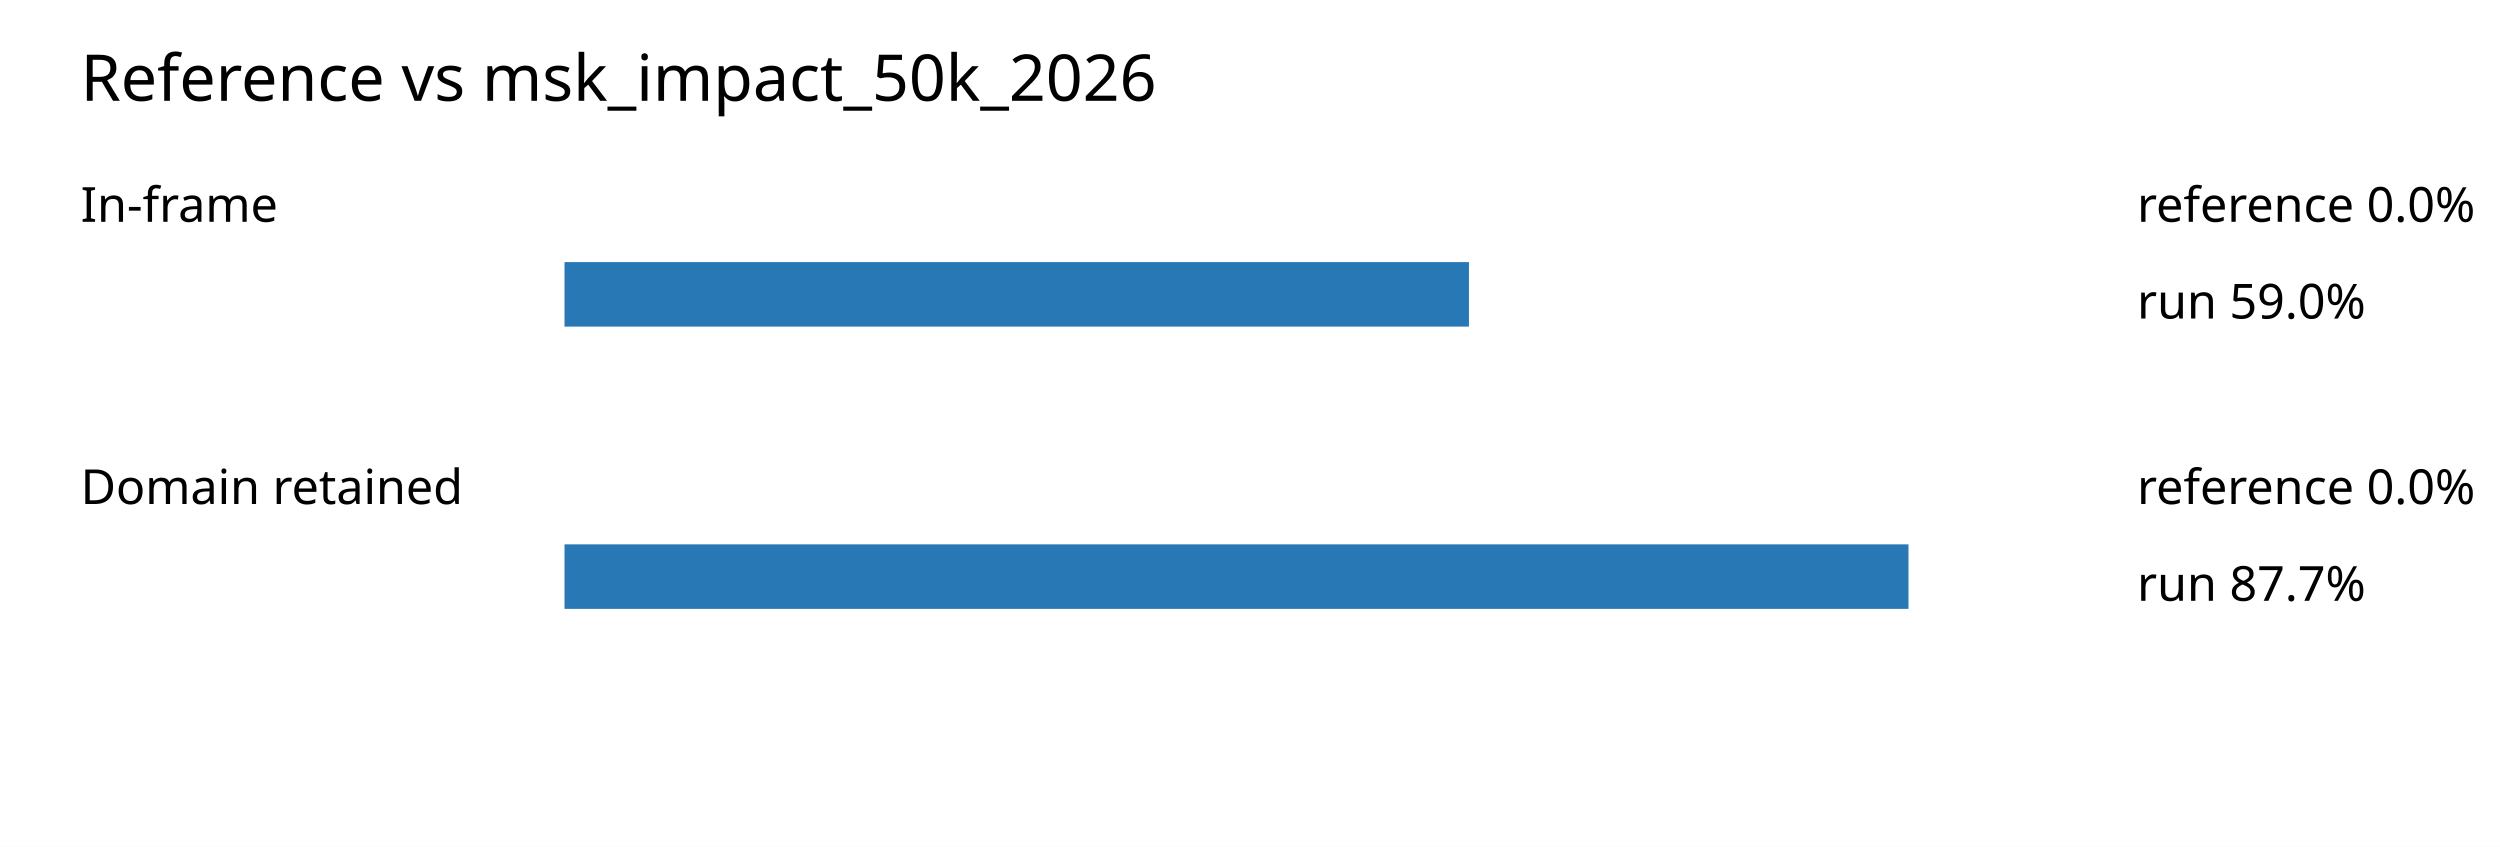
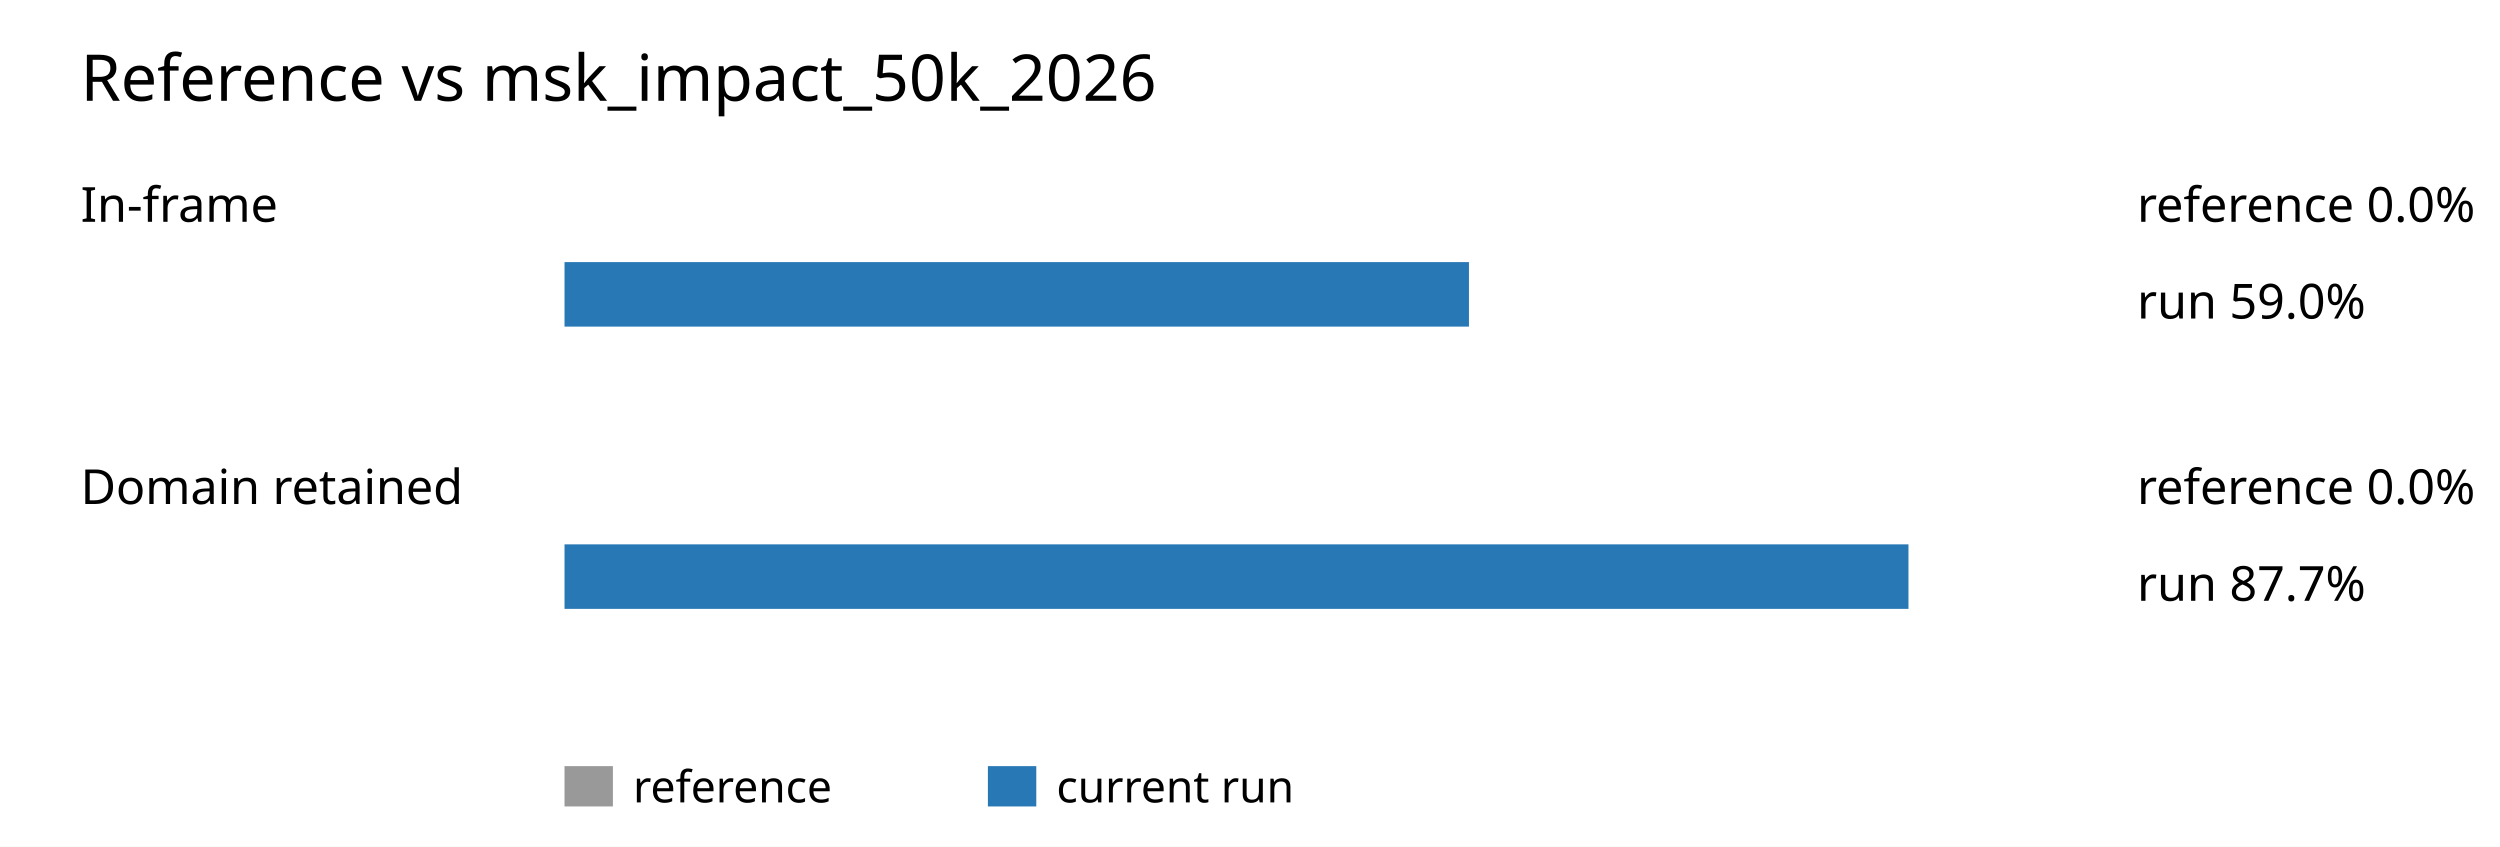
<svg xmlns="http://www.w3.org/2000/svg" width="620" height="210" viewBox="0 0 620 210">
  <rect width="620" height="210" fill="white" />
  <text x="20" y="25" font-family="sans-serif" font-size="16">Reference vs msk_impact_50k_2026</text>
  <text x="20" y="55" font-family="sans-serif" font-size="12">In-frame</text>
-   <rect x="140" y="41" width="0.0" height="16" fill="#999" />
+   <rect x="140" y="41" width="0.0" height="16" fill="#999999" />
  <text x="530" y="55" font-family="sans-serif" font-size="12">reference 0.0%</text>
  <rect x="140" y="65" width="224.3" height="16" fill="#2878b5" />
  <text x="530" y="79" font-family="sans-serif" font-size="12">run 59.0%</text>
  <text x="20" y="125" font-family="sans-serif" font-size="12">Domain retained</text>
-   <rect x="140" y="111" width="0.0" height="16" fill="#999" />
+   <rect x="140" y="111" width="0.0" height="16" fill="#999999" />
  <text x="530" y="125" font-family="sans-serif" font-size="12">reference 0.0%</text>
  <rect x="140" y="135" width="333.3" height="16" fill="#2878b5" />
  <text x="530" y="149" font-family="sans-serif" font-size="12">run 87.7%</text>
+   <rect x="140" y="190" width="12" height="10" fill="#999999" />
+   <text x="157" y="199" font-family="sans-serif" font-size="11">reference</text>
+   <rect x="245" y="190" width="12" height="10" fill="#2878b5" />
+   <text x="262" y="199" font-family="sans-serif" font-size="11">current run</text>
</svg>
